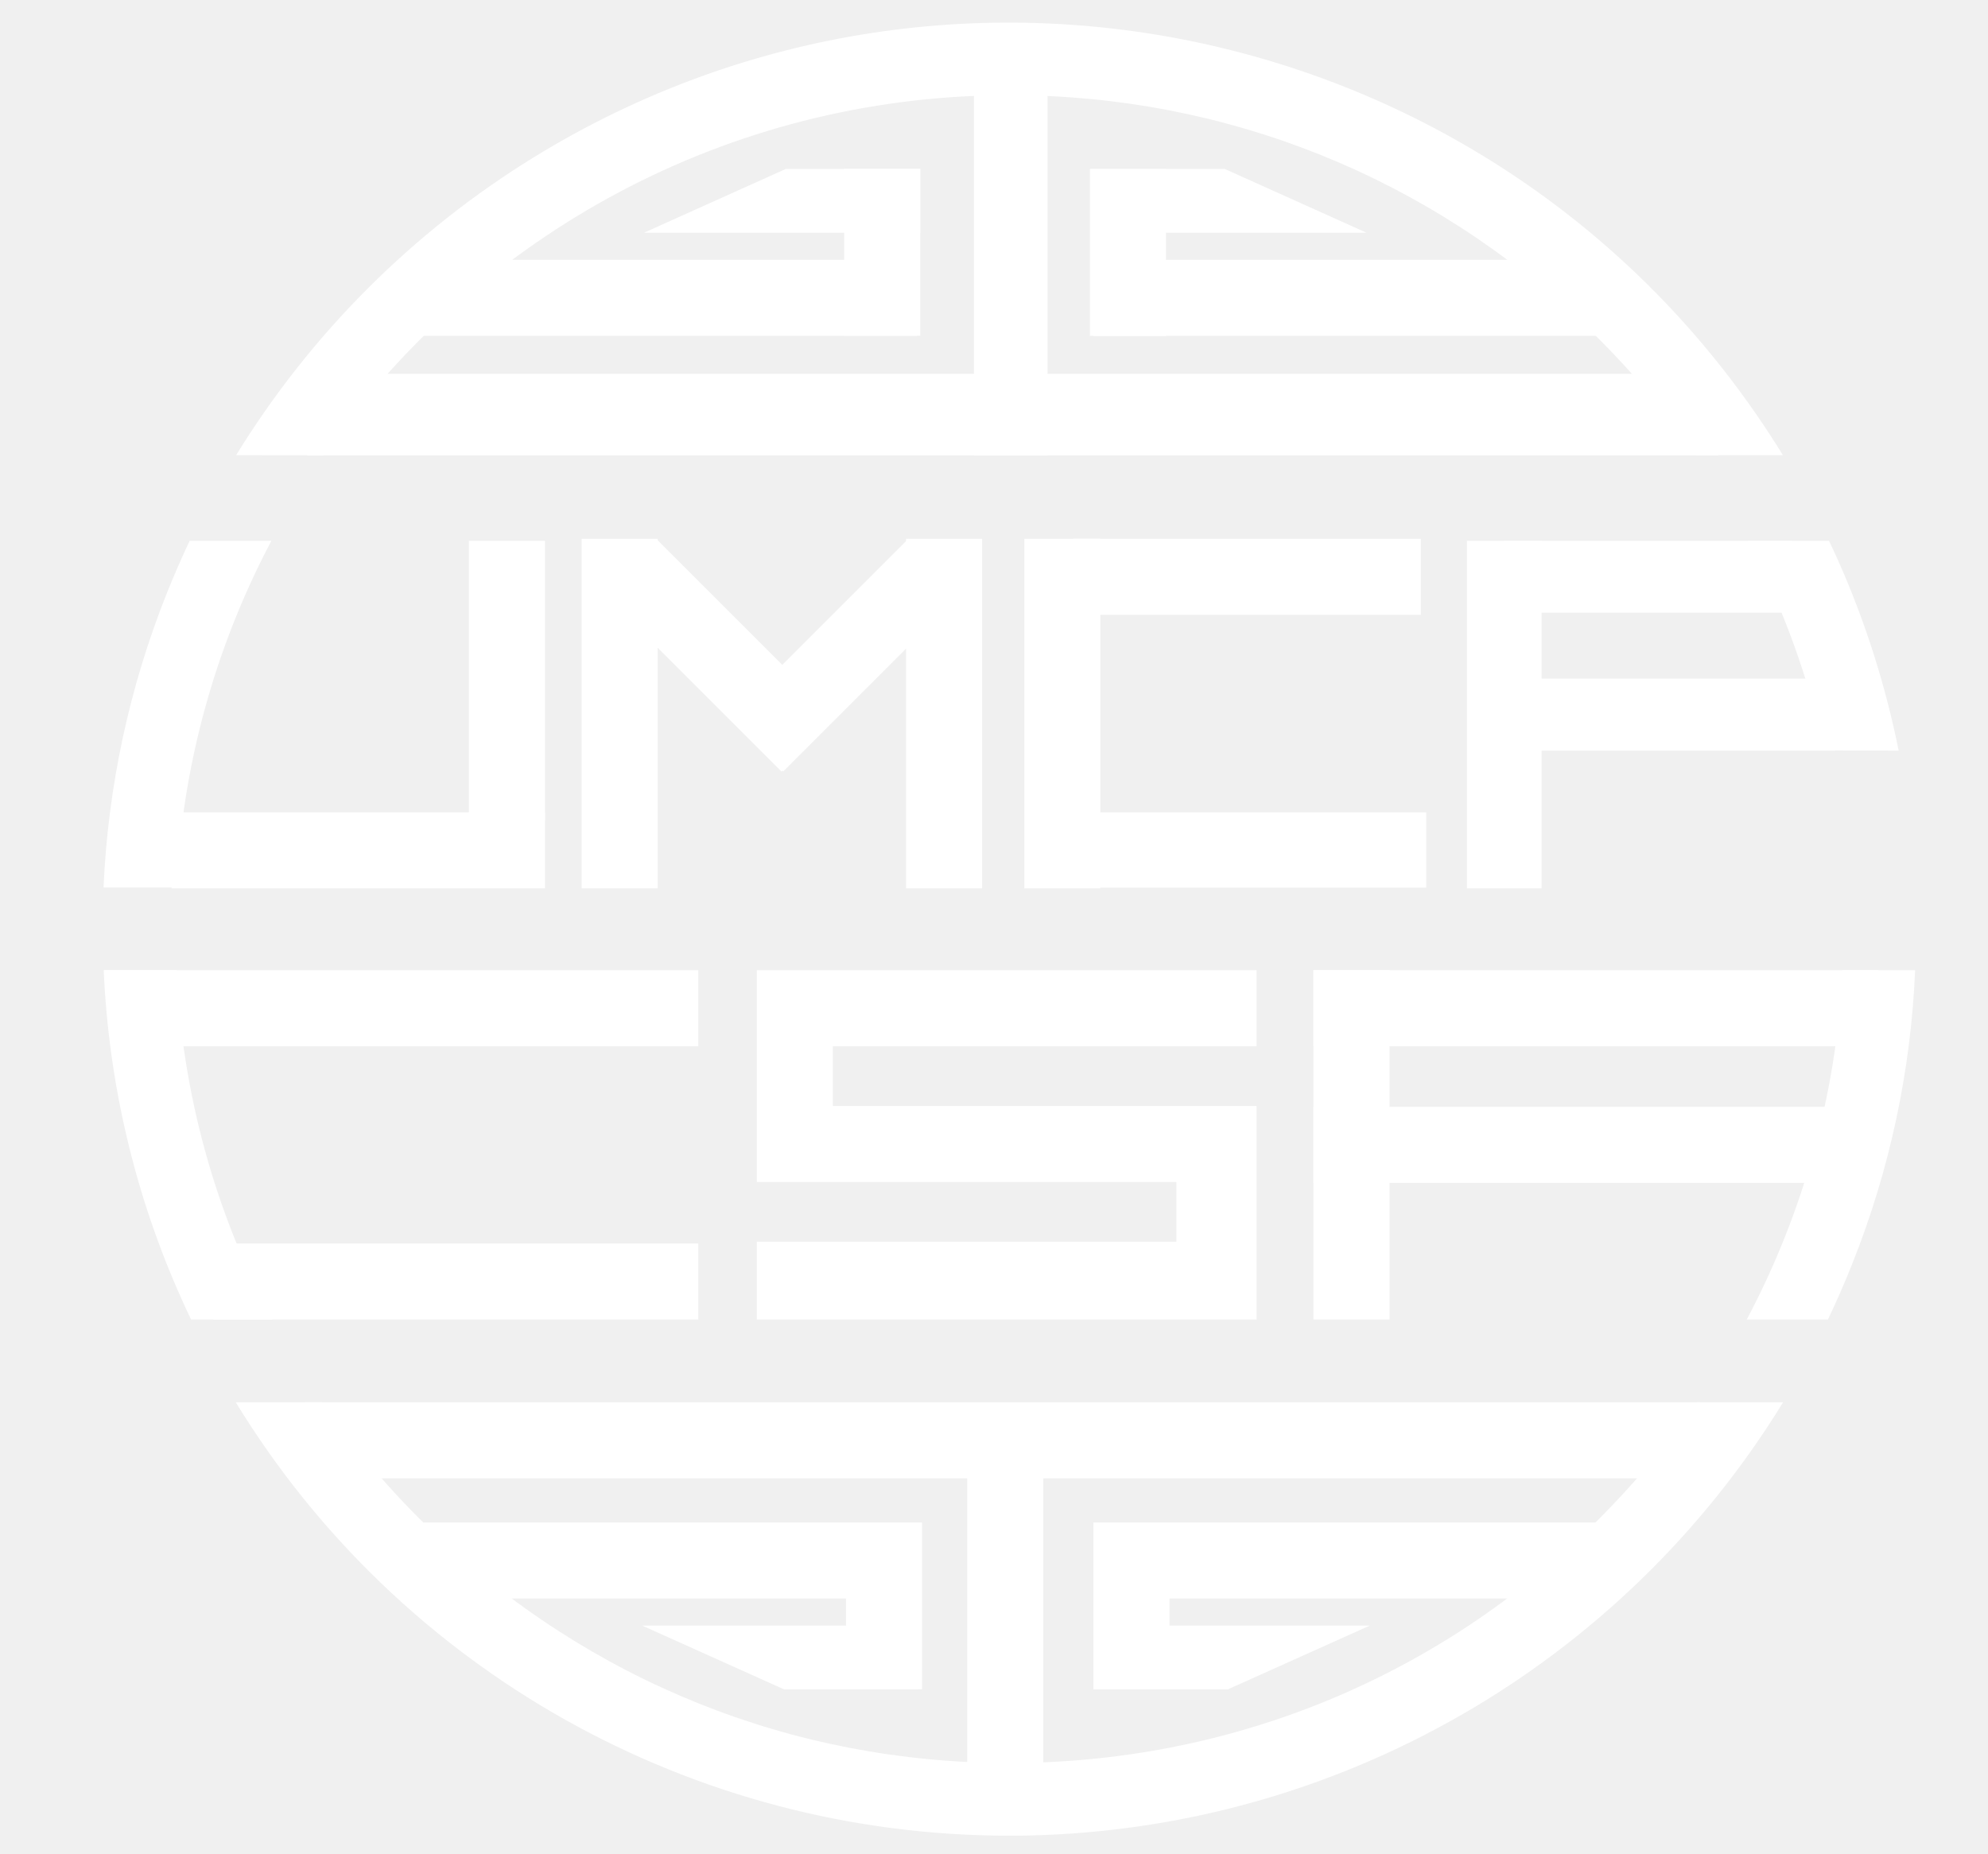
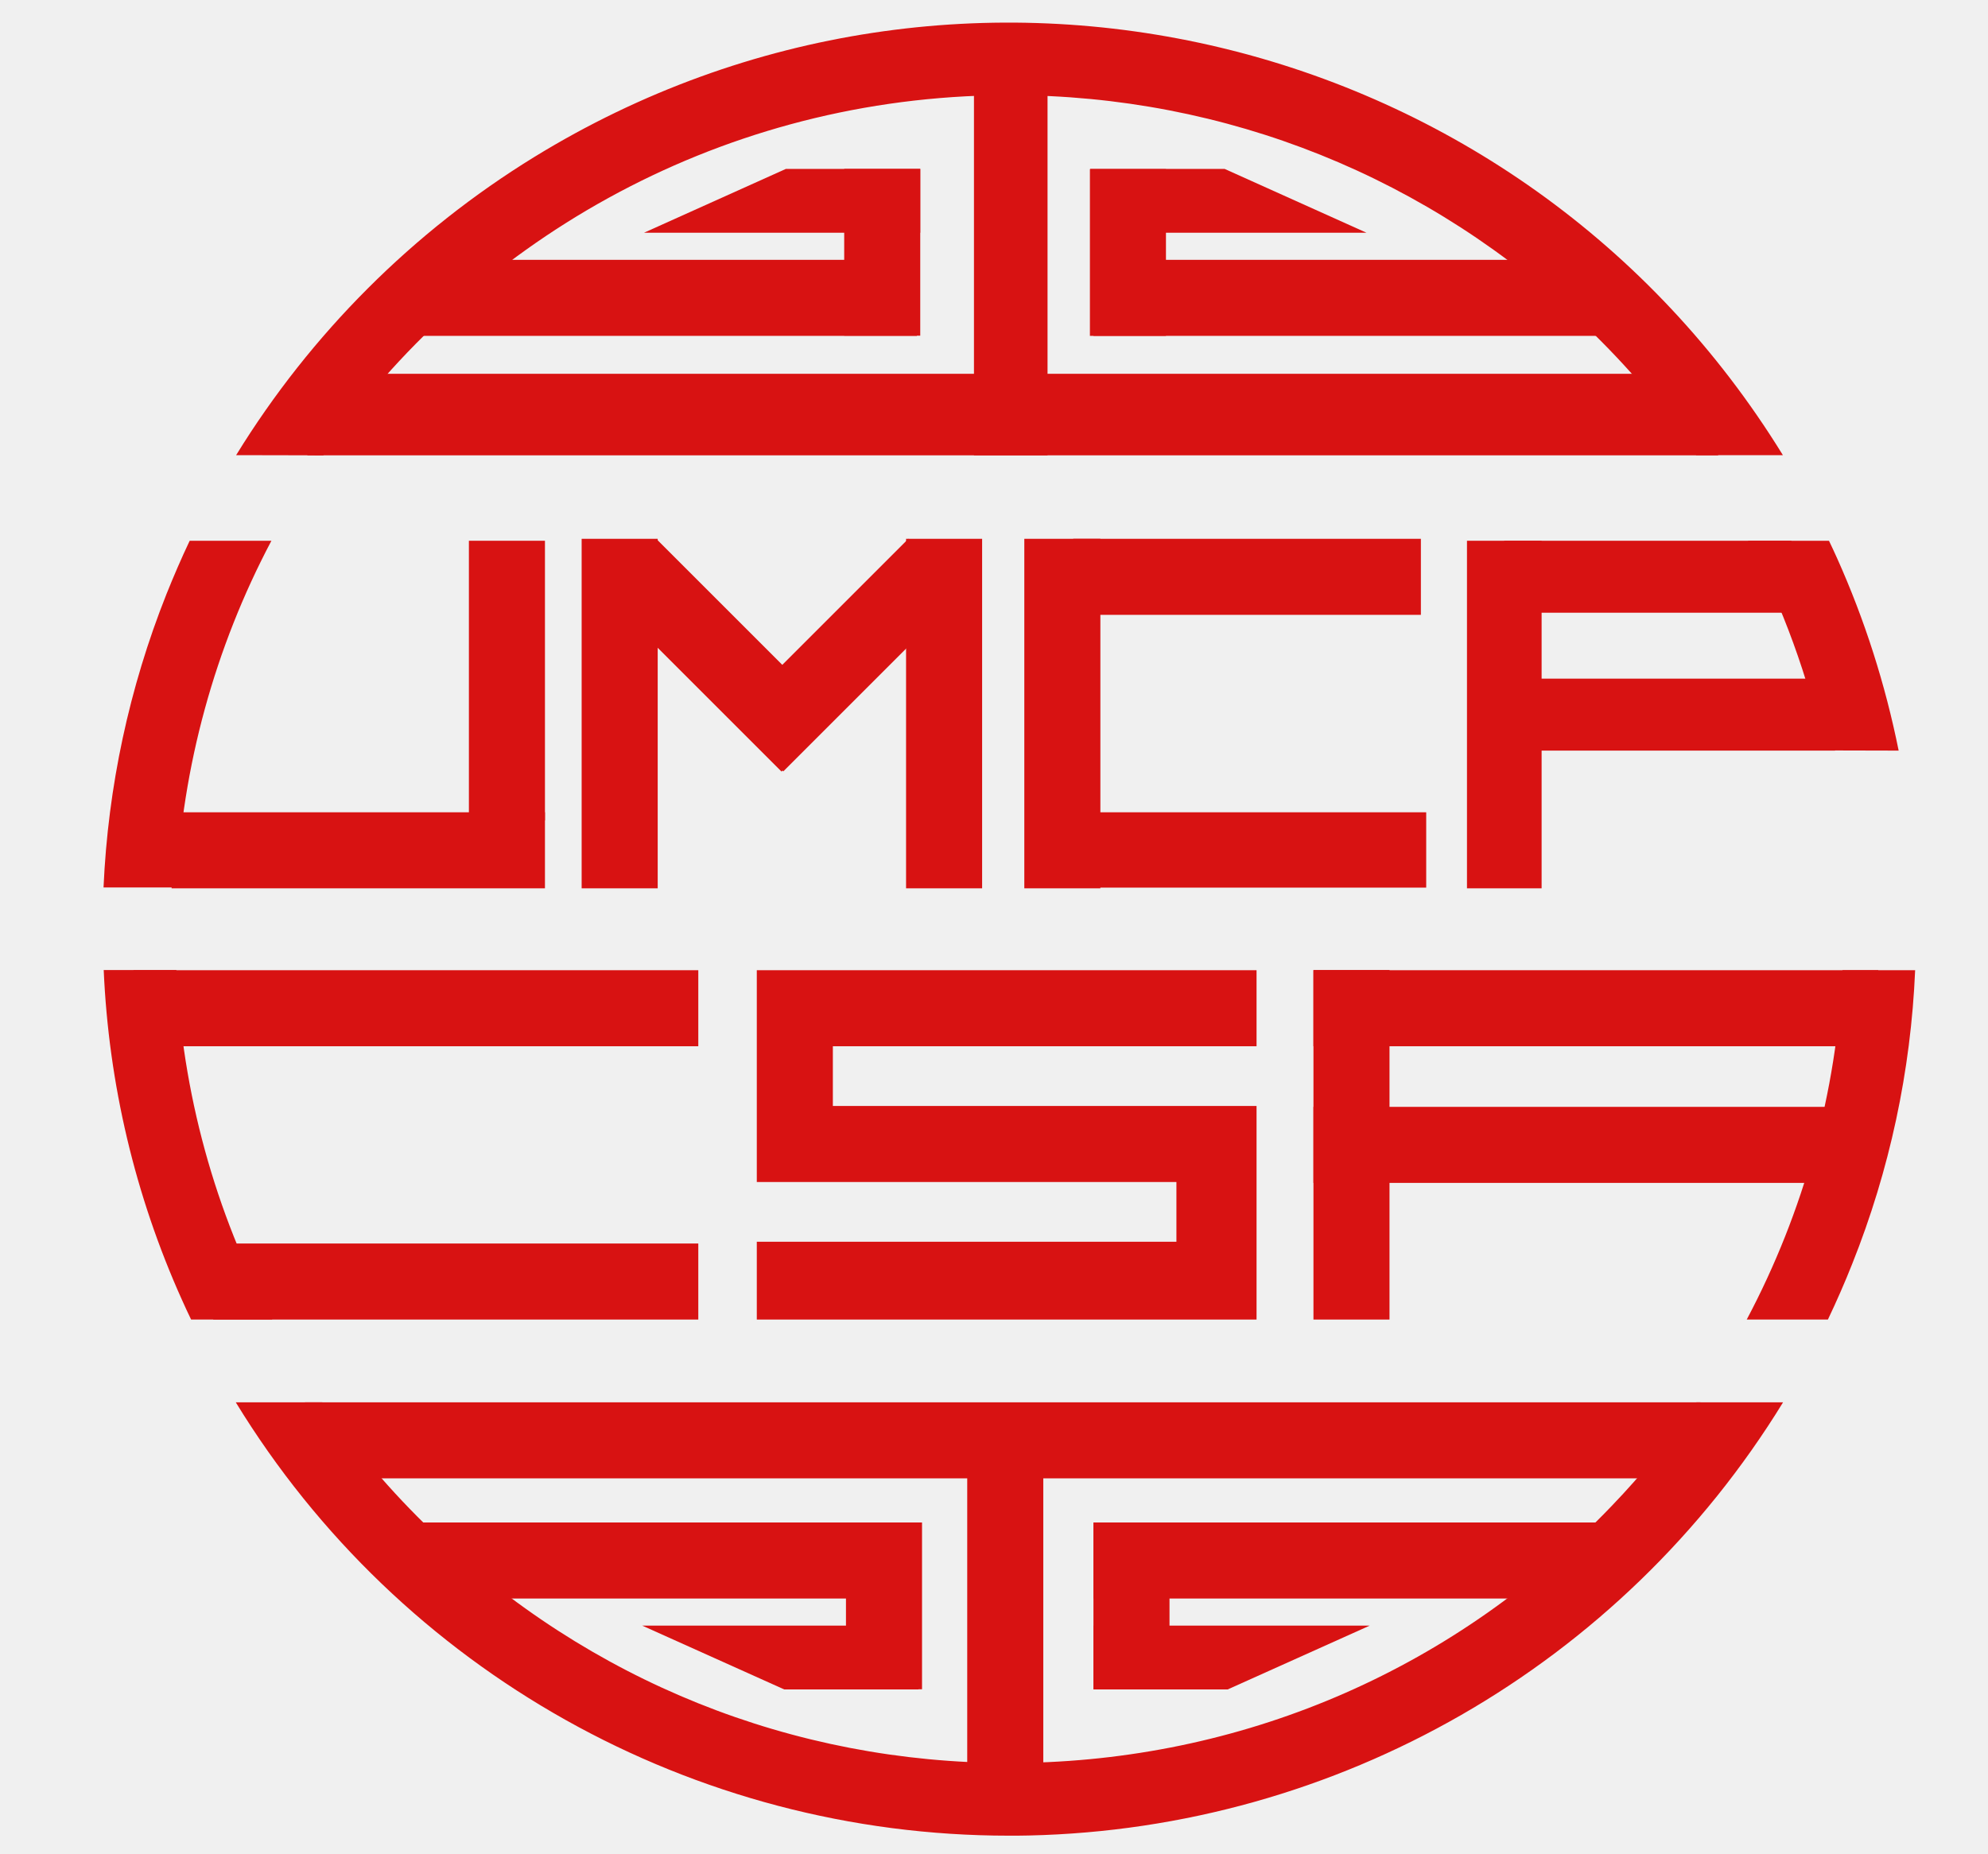
<svg xmlns="http://www.w3.org/2000/svg" version="1.1" id="Layer_1" x="0px" y="0px" viewBox="0 0 1121.4 1045.8" style="enable-background:new 0 0 1121.4 1045.8;" xml:space="preserve">
  <style type="text/css">
- 	.st0{fill:#FFFFFF;}
+ 	.st0{fill:#d81212;}
</style>
  <g id="Layer_1_1_">
    <rect x="827.5" y="305.1" class="st0" width="42.1" height="196.1" />
    <rect x="848.5" y="305.1" class="st0" width="162" height="40.6" />
    <rect x="861.4" y="382.9" class="st0" width="173.7" height="40.6" />
    <rect x="577.8" y="304" class="st0" width="42.9" height="197.2" />
    <rect x="545.6" y="802.4" class="st0" width="42.9" height="197.2" />
    <rect x="233.7" y="146.6" class="st0" width="283.5" height="42.9" />
    <rect x="476.2" y="95.3" class="st0" width="42.9" height="94.1" />
    <rect x="616.8" y="146.6" class="st0" width="283.5" height="42.9" />
    <rect x="614.8" y="95.4" class="st0" width="42.9" height="94.1" />
    <polygon class="st0" points="519.1,131.3 363.3,131.3 443.3,95.3 519.1,95.3  " />
    <polygon class="st0" points="615,131.3 770.8,131.3 690.8,95.3 615,95.3  " />
  </g>
  <g id="Layer_2_1_">
    <rect x="549.4" y="33.5" class="st0" width="41.5" height="223.4" />
    <rect x="173.4" y="210.9" class="st0" width="795.8" height="46" />
    <polygon class="st0" points="708.8,590.3 708.8,547.4 426.9,547.4 426.9,568.8 426.9,590.3 426.9,666.9 469.8,666.9 663.6,666.9    663.6,700.6 426.9,700.6 426.9,744.5 708.8,744.5 708.8,727.9 708.8,700.6 708.8,666.9 708.8,645.5 708.8,624 469.8,624    469.8,590.3  " />
    <rect x="96.8" y="458.3" class="st0" width="210.6" height="42.9" />
    <rect x="264.5" y="305.1" class="st0" width="42.9" height="157.8" />
    <rect x="608.4" y="458.3" class="st0" width="196.1" height="42.5" />
    <rect x="75.3" y="547.4" class="st0" width="318.6" height="42.9" />
    <rect x="740.9" y="547.4" class="st0" width="318.6" height="42.9" />
    <rect x="605.4" y="304" class="st0" width="196.1" height="42.9" />
    <rect x="328.1" y="304" class="st0" width="42.9" height="197.2" />
    <rect x="511.1" y="304" class="st0" width="42.9" height="197.2" />
    <rect x="120.3" y="701.6" class="st0" width="273.6" height="42.9" />
    <rect x="740.9" y="624.5" class="st0" width="294.1" height="42.9" />
    <rect x="740.9" y="547.3" class="st0" width="42.9" height="197.2" />
    <rect x="172" y="791.2" class="st0" width="787.2" height="42.9" />
    <rect x="384.1" y="298.4" transform="matrix(0.7071 -0.7071 0.7071 0.7071 -142.6715 395.0211)" class="st0" width="42.9" height="142.7" />
    <rect x="405.8" y="348.1" transform="matrix(0.7071 -0.7071 0.7071 0.7071 -121.5711 445.675)" class="st0" width="142.7" height="42.9" />
    <rect x="234.6" y="859" class="st0" width="283.5" height="42.9" />
    <rect x="616.8" y="859" class="st0" width="283.5" height="42.9" />
    <rect x="477.2" y="859" class="st0" width="42.9" height="94.1" />
    <rect x="616.8" y="859" class="st0" width="42.9" height="94.1" />
    <polygon class="st0" points="518.1,917.2 362.3,917.2 442.4,953.2 518.1,953.2  " />
    <polygon class="st0" points="616.8,917.2 772.6,917.2 692.5,953.2 616.8,953.2  " />
  </g>
  <g id="Layer_3">
    <path class="st0" d="M956.9,791.2c-14.4,20.7-30.3,40.3-47.8,58.5c-86.9,90.8-204,142.2-329.6,144.9c-3.5,0.1-6.9,0.1-10.4,0.1   c-121.8,0-236.9-46.2-325.2-130.7c-23.1-22.1-43.9-46.5-62.1-72.8H133c92.8,151.9,258,244.5,436.1,244.5c3.8,0,7.5,0,11.3-0.1   c174.1-3.9,334.3-95.9,425.4-244.4H956.9z" />
    <path class="st0" d="M182.4,256.9C265.4,137,402.7,57.2,559.3,53.8c3.5-0.1,6.9-0.1,10.4-0.1c121.8,0,236.9,46.2,325.2,130.7   c23,22,43.7,46.3,61.9,72.4h48.9C857.6,15.9,542.4-59.4,301.5,88.5c-68.5,42.1-126.2,99.8-168.3,168.3L182.4,256.9z" />
    <path class="st0" d="M1039.3,547.4c-3.2,68.9-21.7,136.2-54,197.1h45.8c4.9-10.3,9.5-20.8,13.7-31.4   c21.1-52.8,33.1-108.9,35.5-165.7H1039.3z" />
    <path class="st0" d="M99.5,500.8c3.3-68.4,21.6-135.2,53.6-195.7H107c-4.7,9.9-9,19.9-13.1,30.1c-21,52.8-33,108.8-35.5,165.5H99.5   z" />
    <path class="st0" d="M99.5,547.3h-41c2.8,64.2,17.7,127.3,44.1,186c1.7,3.8,3.4,7.5,5.2,11.2h45.8   C121.1,683.6,102.7,616.2,99.5,547.3z" />
    <path class="st0" d="M1071,423.5c-7.5-37.3-19.1-73.7-34.7-108.5c-1.5-3.3-3-6.6-4.6-9.9H986c19.7,37.3,34.1,77.1,43.1,118.3   L1071,423.5z" />
  </g>
</svg>
